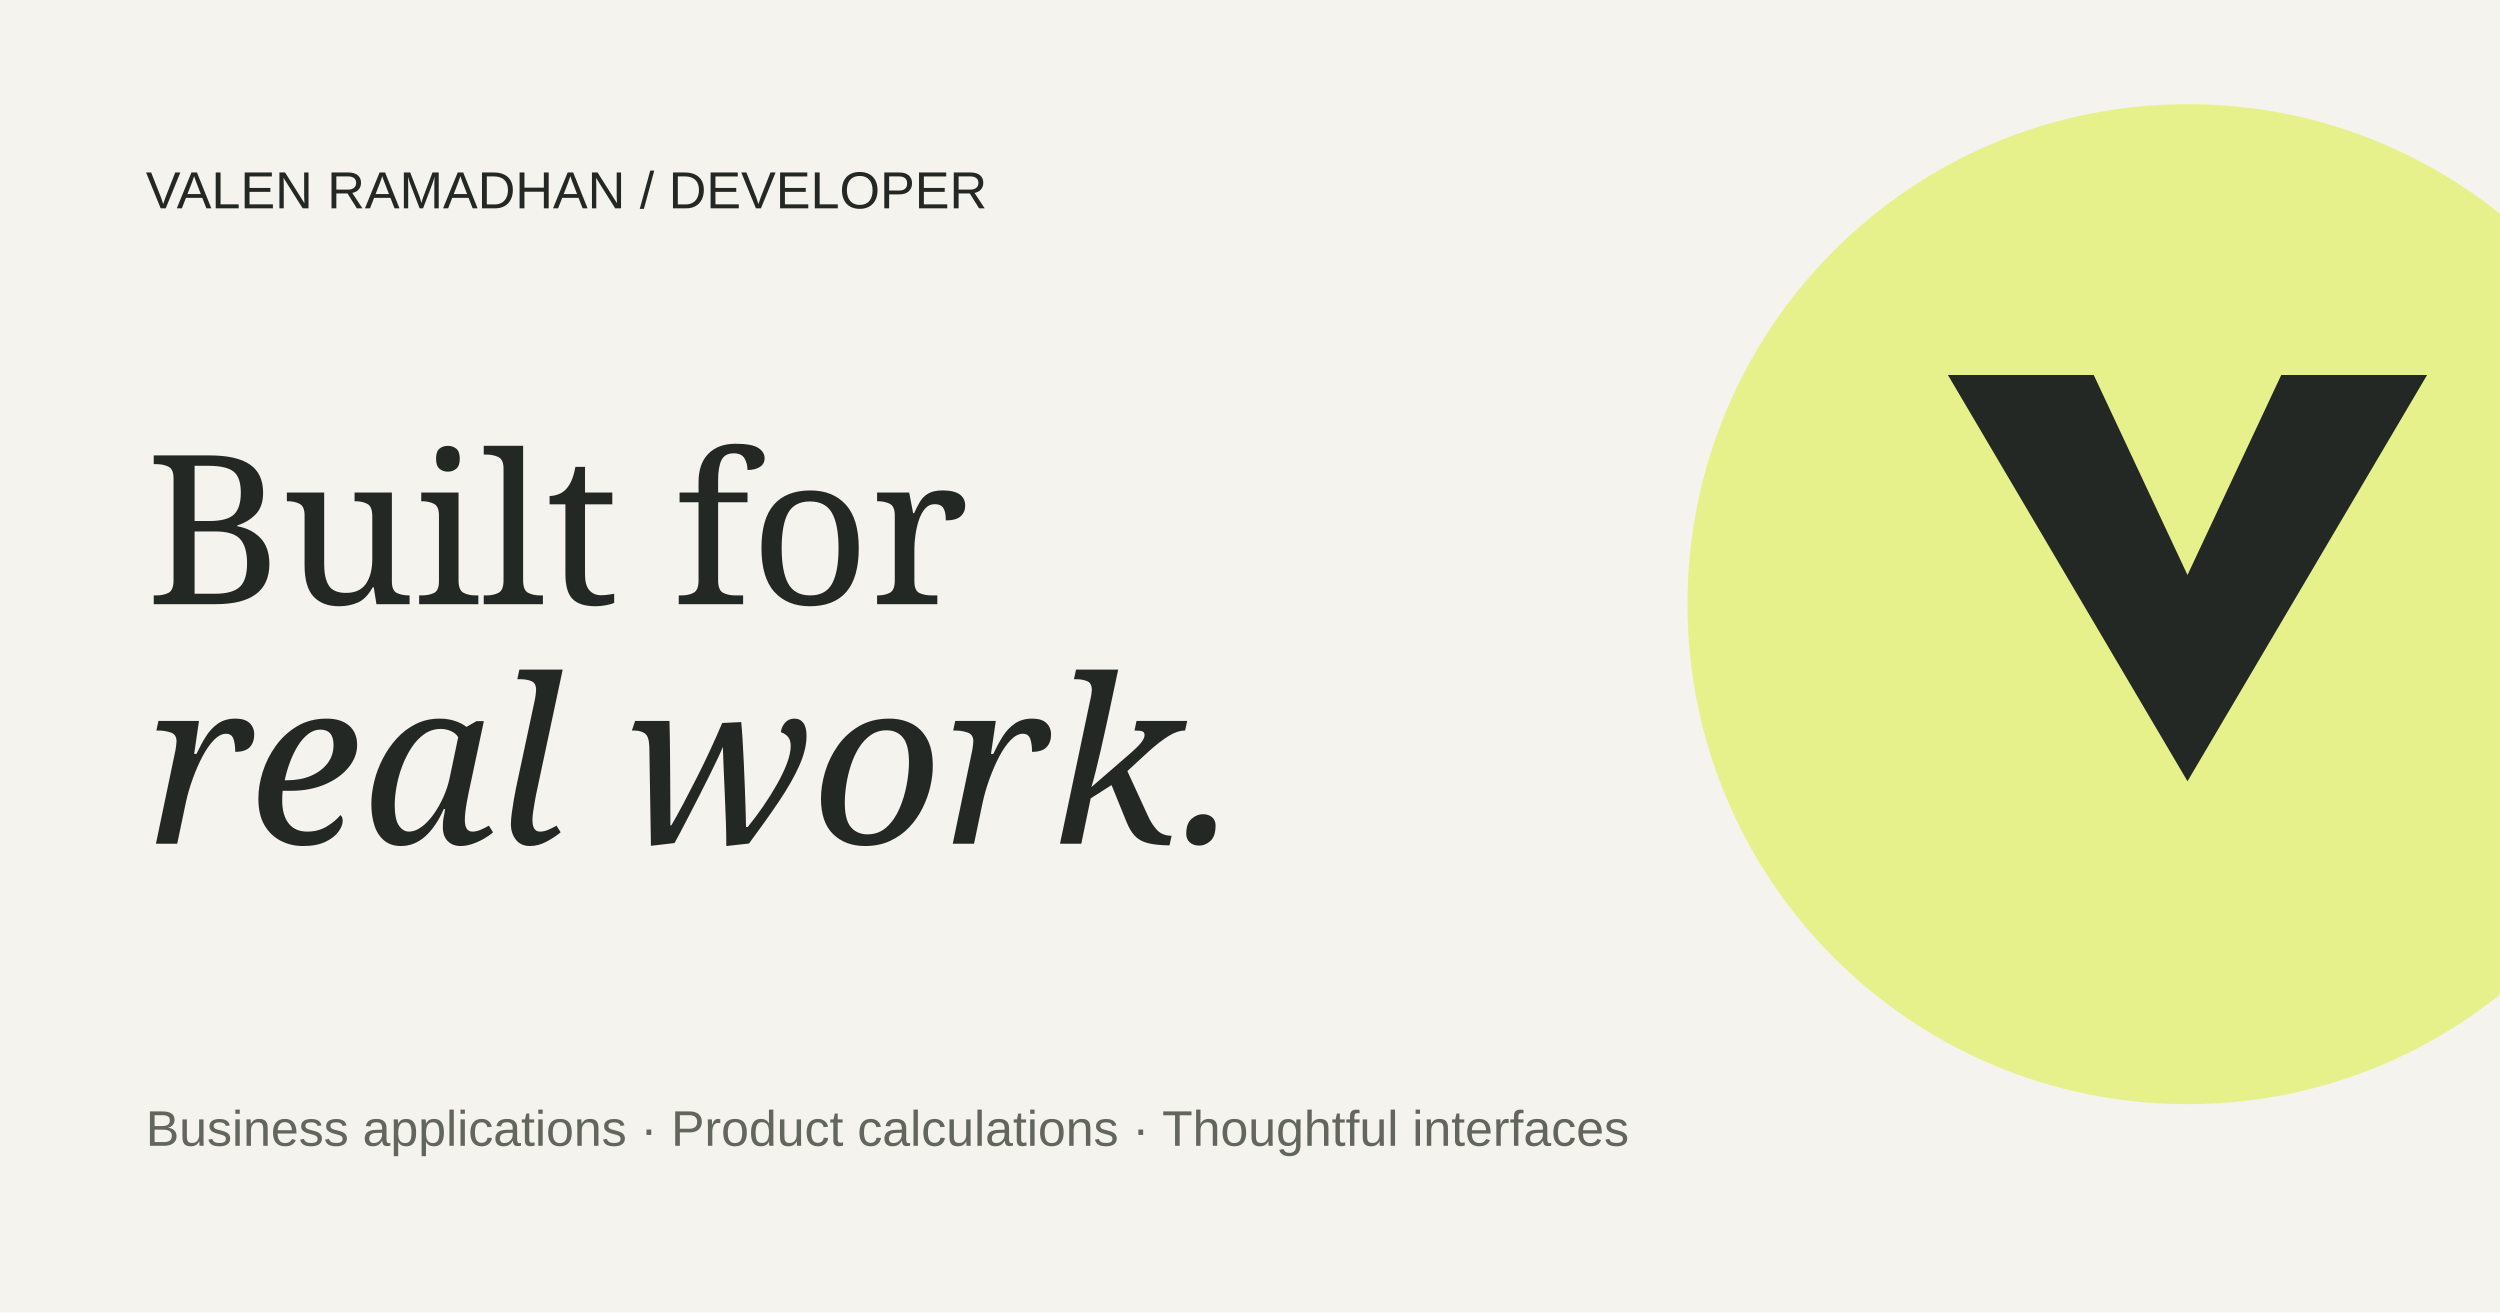
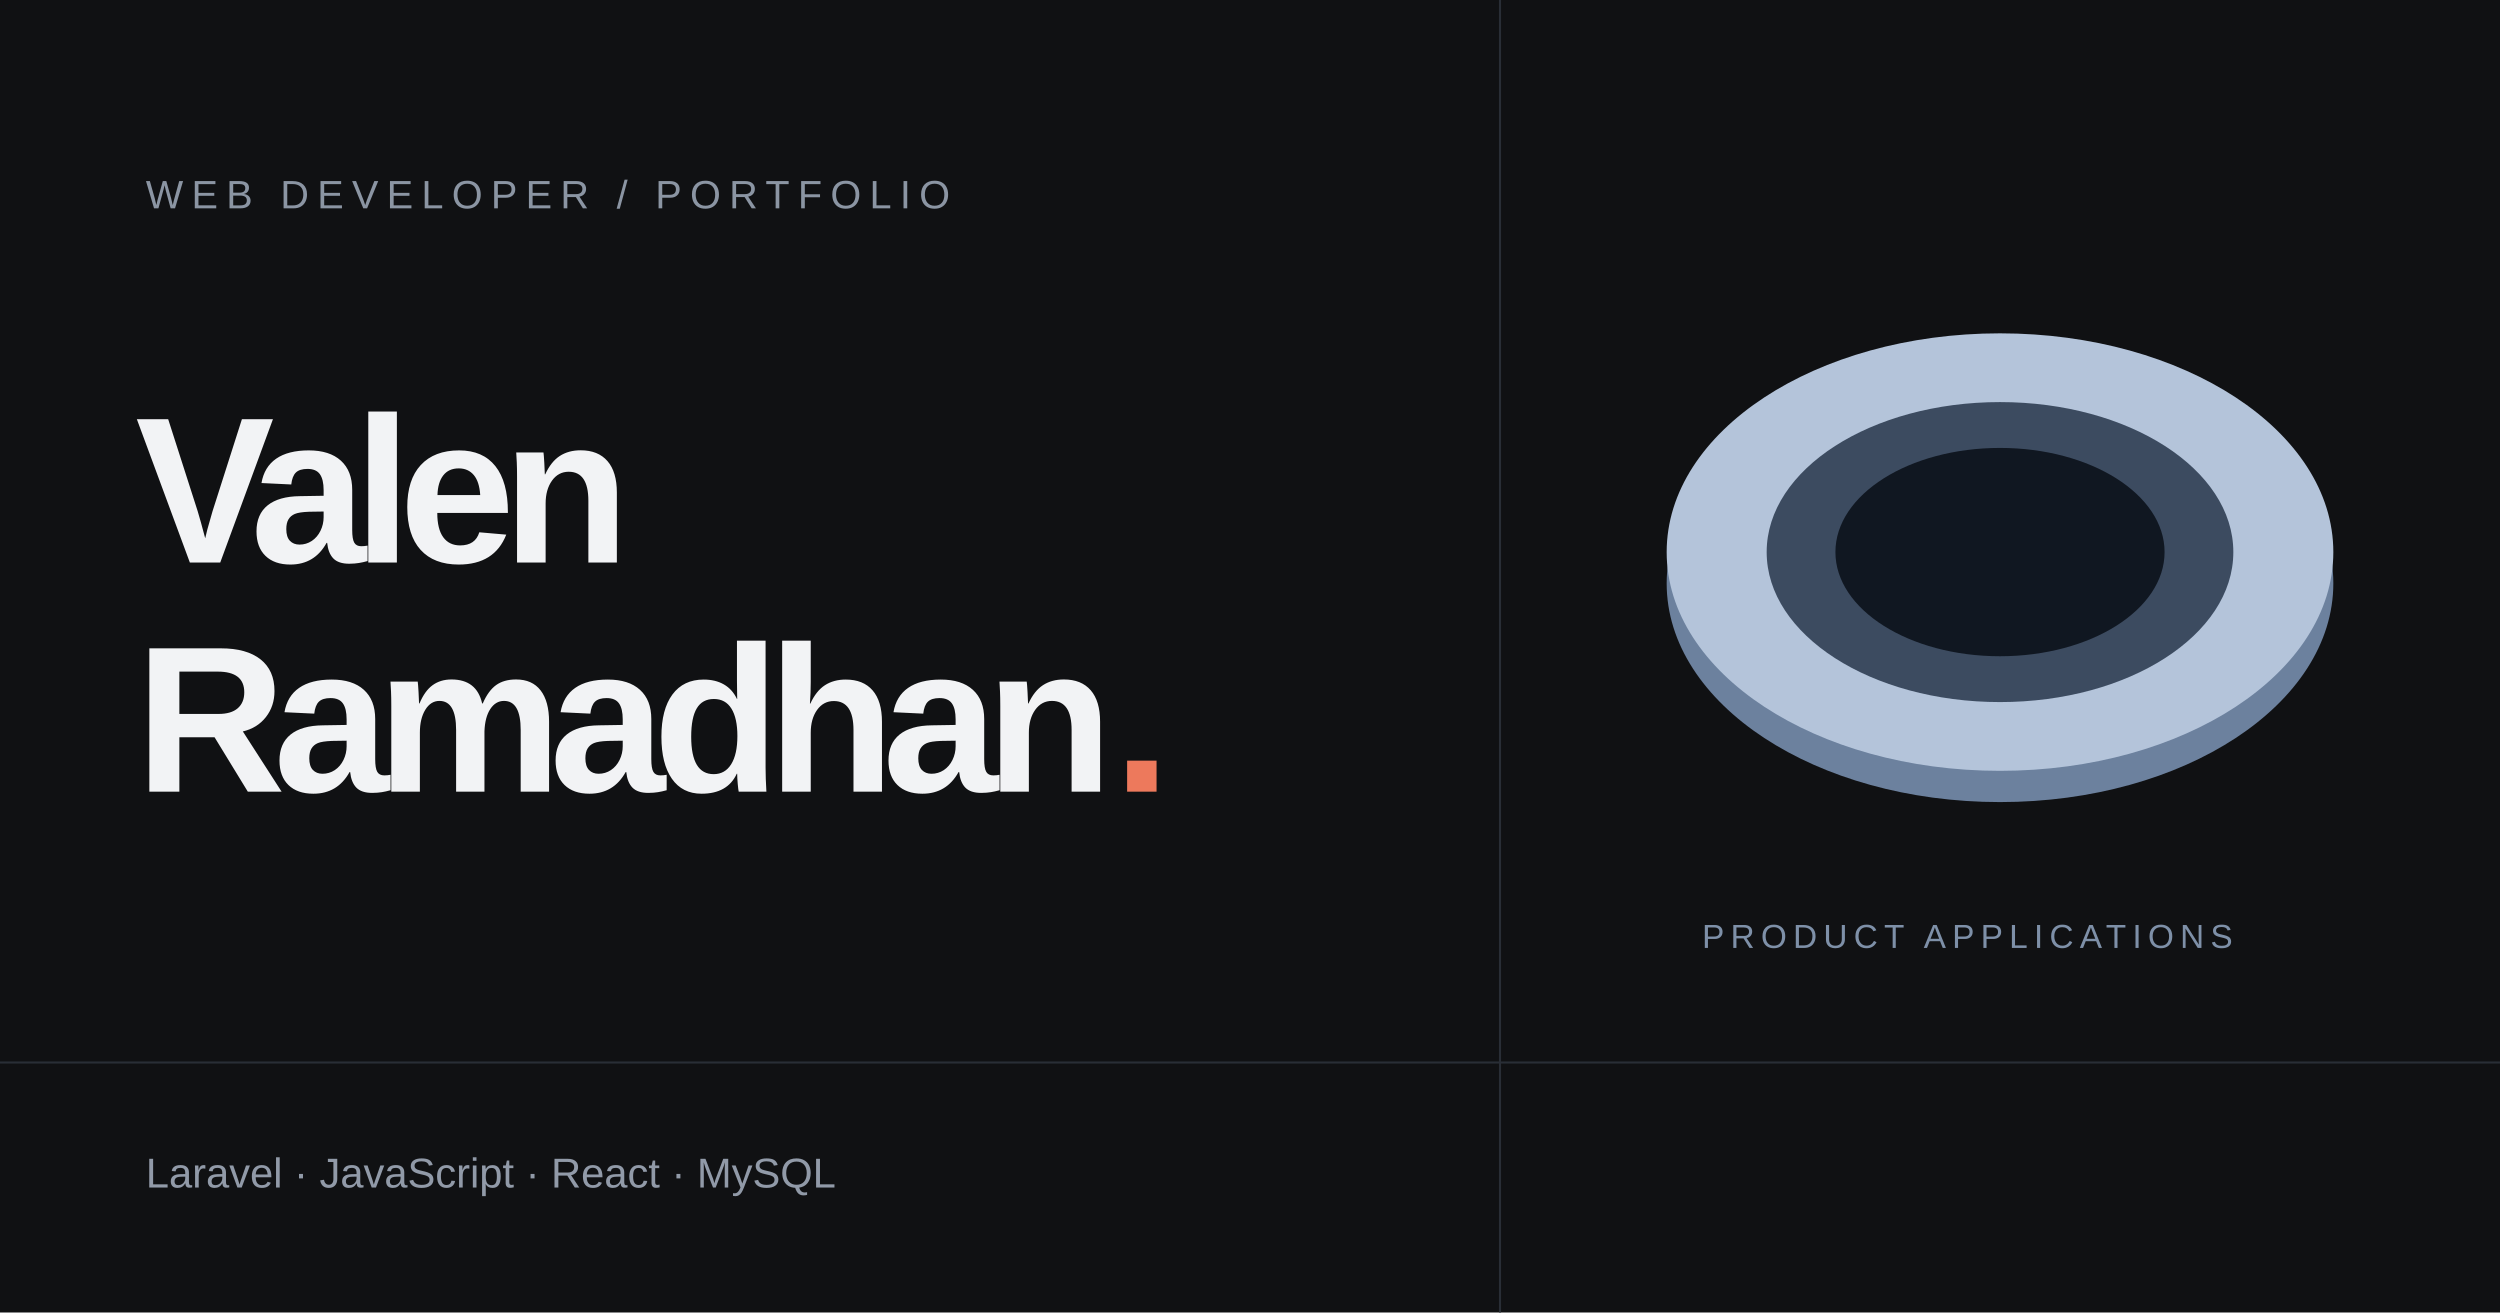
<svg xmlns="http://www.w3.org/2000/svg" width="1200" height="630" viewBox="0 0 1200 630">
-   <rect width="1200" height="630" fill="#f4f3ee" />
-   <circle cx="1050" cy="290" r="240" fill="#e7f18b" />
-   <text x="70" y="100" font-family="Arial" font-size="25" fill="#242824">VALEN RAMADHAN / DEVELOPER</text>
-   <text x="70" y="290" font-family="Georgia" font-size="100" fill="#242824">Built for</text>
-   <text x="70" y="405" font-family="Georgia" font-style="italic" font-size="110" fill="#242824">real work.</text>
-   <text x="70" y="550" font-family="Arial" font-size="24" fill="#62665d">Business applications · Product calculations · Thoughtful interfaces</text>
-   <path d="m935 180 115 195 115-195h-70l-45 96-45-96Z" fill="#242824" />
+   <rect width="1200" height="630" fill="#101113" />
+   <path d="M720 0v630M0 510h1200" stroke="#292e36" />
+   <text x="70" y="100" font-family="Arial" font-size="19" letter-spacing="4" fill="#8b95a3">WEB DEVELOPER / PORTFOLIO</text>
+   <text x="65" y="270" font-family="Arial" font-size="100" font-weight="bold" letter-spacing="-6" fill="#f2f3f5">Valen</text>
+   <text x="65" y="380" font-family="Arial" font-size="100" font-weight="bold" letter-spacing="-6" fill="#f2f3f5">Ramadhan<tspan fill="#ed795c">.</tspan>
+   </text>
+   <text x="70" y="570" font-family="Arial" font-size="20" fill="#919aa8">Laravel · JavaScript · React · MySQL</text>
+   <ellipse cx="960" cy="280" rx="160" ry="105" fill="#6c819e" />
+   <ellipse cx="960" cy="265" rx="160" ry="105" fill="#b4c4da" />
+   <ellipse cx="960" cy="265" rx="112" ry="72" fill="#3c4b60" />
+   <ellipse cx="960" cy="265" rx="79" ry="50" fill="#101721" />
+   <text x="817" y="455" font-family="Arial" font-size="16" letter-spacing="3" fill="#7e90a8">PRODUCT APPLICATIONS</text>
</svg>
